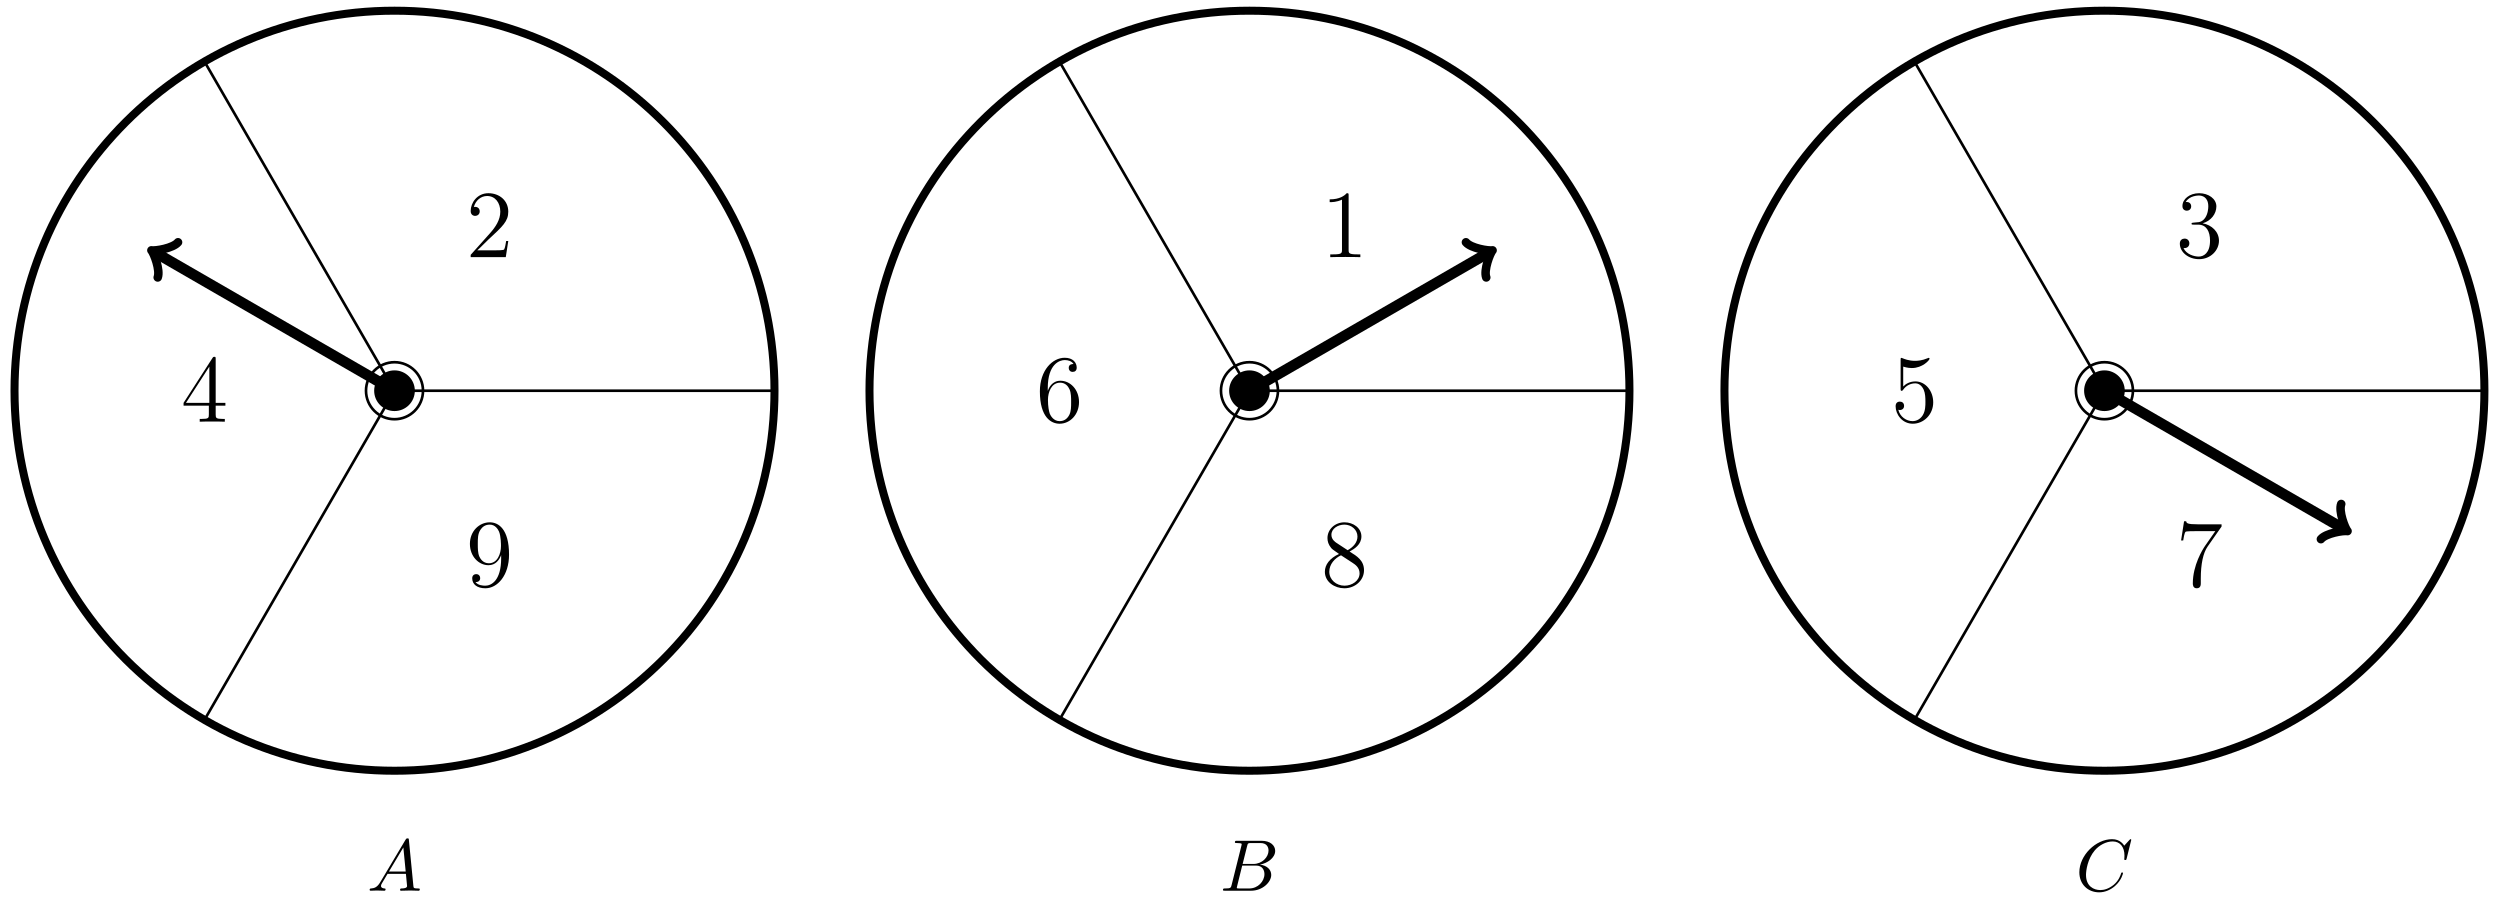
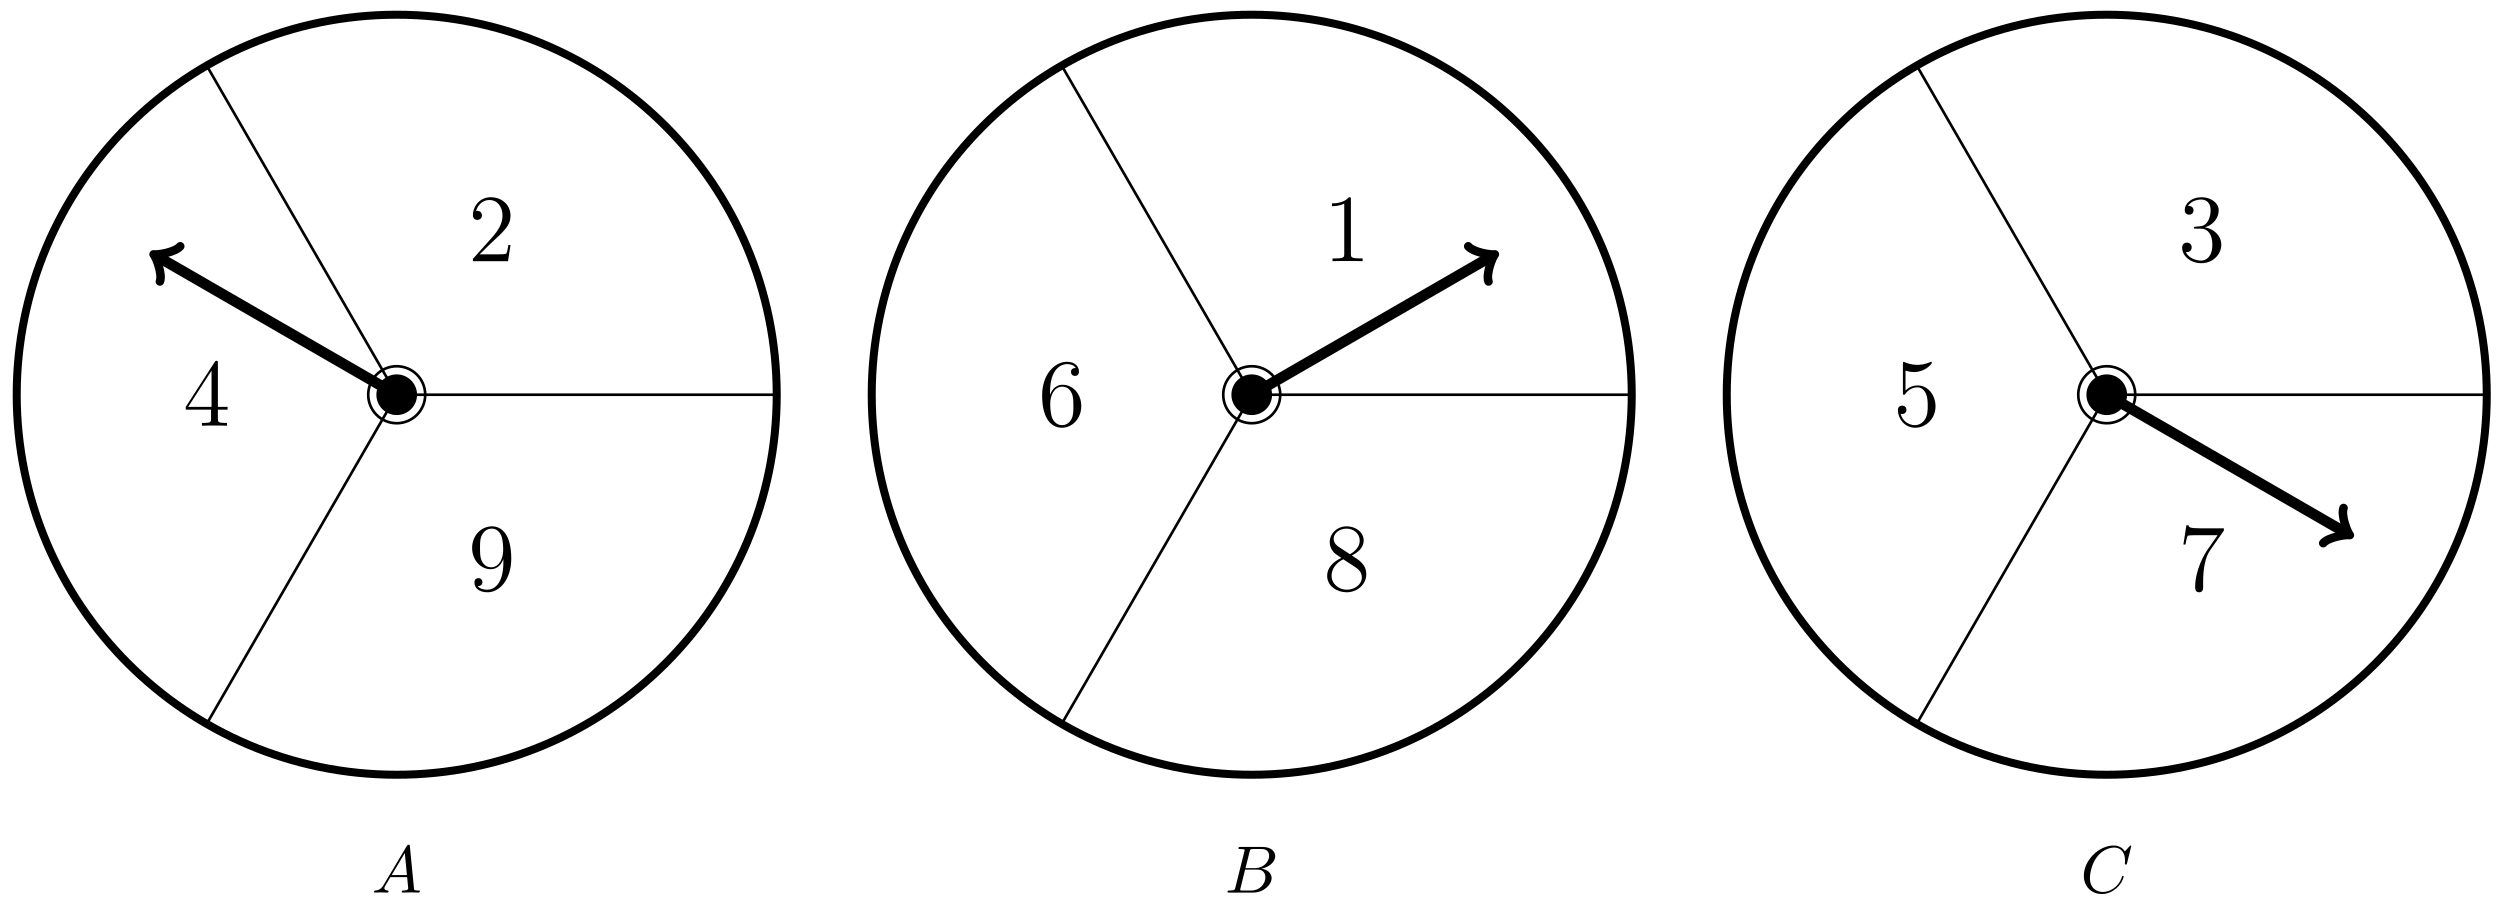
<svg xmlns="http://www.w3.org/2000/svg" xmlns:xlink="http://www.w3.org/1999/xlink" version="1.1" width="373" height="135" viewBox="0 0 373 135">
  <defs>
    <path id="font_1_2" d="M.44 .168H.418C.415 .151 .407 .096 .397 .08 .39 .071 .333 .071 .303 .071H.118C.145 .094 .206 .158 .232 .182 .384 .322 .44 .374 .44 .473 .44 .588 .349 .665 .233 .665 .117 .665 .049 .566 .049 .48 .049 .429 .093 .429 .096 .429 .117 .429 .143 .444 .143 .476 .143 .504 .124 .523 .096 .523 .087 .523 .085 .523 .082 .522 .101 .59 .155 .636 .22 .636 .305 .636 .357 .565 .357 .473 .357 .388 .308 .314 .251 .25L.049 .024V0H.414L.44 .168Z" />
    <path id="font_1_4" d="M.361 .651C.361 .67 .361 .675 .347 .675 .339 .675 .336 .675 .328 .663L.027 .196V.167H.29V.076C.29 .039 .288 .029 .215 .029H.195V0C.218 .002 .297 .002 .325 .002 .353 .002 .433 .002 .456 0V.029H.436C.364 .029 .361 .039 .361 .076V.167H.462V.196H.361V.651M.295 .573V.196H.052L.295 .573Z" />
    <path id="font_1_9" d="M.366 .291C.366 .055 .261 .006 .201 .006 .177 .006 .124 .009 .099 .044H.105C.112 .042 .148 .048 .148 .085 .148 .107 .133 .126 .107 .126 .081 .126 .065 .109 .065 .083 .065 .021 .115-.021 .202-.021 .327-.021 .448 .112 .448 .329 .448 .598 .336 .665 .248 .665 .138 .665 .041 .573 .041 .441 .041 .309 .134 .219 .234 .219 .308 .219 .346 .273 .366 .324V.291M.238 .239C.175 .239 .148 .29 .139 .309 .123 .347 .123 .395 .123 .44 .123 .496 .123 .544 .149 .585 .167 .612 .194 .641 .248 .641 .305 .641 .334 .591 .344 .568 .364 .519 .364 .434 .364 .419 .364 .335 .326 .239 .238 .239Z" />
    <path id="font_2_1" d="M.179 .115C.139 .048 .1 .034 .056 .031 .044 .03 .035 .03 .035 .011 .035 .005 .04 0 .048 0 .075 0 .106 .003 .134 .003 .167 .003 .202 0 .234 0 .24 0 .253 0 .253 .019 .253 .03 .244 .031 .237 .031 .214 .033 .19 .041 .19 .066 .19 .078 .196 .089 .204 .103L.28 .231H.531C.533 .21 .547 .074 .547 .064 .547 .034 .495 .031 .475 .031 .461 .031 .451 .031 .451 .011 .451 0 .463 0 .465 0 .506 0 .549 .003 .59 .003 .615 .003 .678 0 .703 0 .709 0 .721 0 .721 .02 .721 .031 .711 .031 .698 .031 .636 .031 .636 .038 .633 .067L.572 .692C.57 .712 .57 .716 .553 .716 .537 .716 .533 .709 .527 .699L.179 .115M.299 .262 .496 .592 .528 .262H.299Z" />
    <path id="font_1_1" d="M.288 .641C.288 .664 .288 .665 .268 .665 .244 .638 .194 .601 .091 .601V.572C.114 .572 .164 .572 .219 .598V.077C.219 .041 .216 .029 .128 .029H.097V0C.124 .002 .221 .002 .254 .002 .287 .002 .383 .002 .41 0V.029H.379C.291 .029 .288 .041 .288 .077V.641Z" />
    <path id="font_1_6" d="M.123 .348C.123 .601 .246 .641 .3 .641 .336 .641 .372 .63 .391 .6 .379 .6 .341 .6 .341 .559 .341 .537 .356 .518 .382 .518 .407 .518 .424 .533 .424 .562 .424 .614 .386 .665 .299 .665 .173 .665 .041 .536 .041 .316 .041 .041 .161-.021 .246-.021 .355-.021 .448 .074 .448 .204 .448 .337 .355 .426 .255 .426 .166 .426 .133 .349 .123 .321V.348M.246 .006C.183 .006 .153 .062 .144 .083 .135 .109 .125 .158 .125 .228 .125 .307 .161 .406 .251 .406 .306 .406 .335 .369 .35 .335 .366 .298 .366 .248 .366 .205 .366 .154 .366 .109 .347 .071 .322 .023 .286 .006 .246 .006Z" />
    <path id="font_1_8" d="M.298 .361C.348 .388 .421 .434 .421 .518 .421 .605 .337 .665 .245 .665 .146 .665 .068 .592 .068 .501 .068 .467 .078 .433 .106 .399 .117 .386 .118 .385 .188 .336 .091 .291 .041 .224 .041 .151 .041 .045 .142-.021 .244-.021 .355-.021 .448 .061 .448 .166 .448 .268 .376 .313 .298 .361M.162 .451C.149 .46 .109 .486 .109 .535 .109 .6 .177 .641 .244 .641 .316 .641 .38 .589 .38 .517 .38 .456 .336 .407 .278 .375L.162 .451M.209 .322 .33 .243C.356 .226 .402 .195 .402 .134 .402 .058 .325 .006 .245 .006 .16 .006 .087 .068 .087 .151 .087 .229 .144 .292 .209 .322Z" />
    <path id="font_2_2" d="M.16 .078C.15 .039 .148 .031 .069 .031 .052 .031 .042 .031 .042 .011 .042 0 .051 0 .069 0H.426C.584 0 .702 .118 .702 .216 .702 .288 .644 .346 .547 .357 .651 .376 .756 .45 .756 .545 .756 .619 .69 .683 .57 .683H.234C.215 .683 .205 .683 .205 .663 .205 .652 .214 .652 .233 .652 .235 .652 .254 .652 .271 .65 .289 .648 .298 .647 .298 .634 .298 .63 .297 .627 .294 .615L.16 .078M.311 .366 .373 .614C.382 .649 .384 .652 .427 .652H.556C.644 .652 .665 .593 .665 .549 .665 .461 .579 .366 .457 .366H.311M.266 .031C.252 .031 .25 .031 .244 .032 .234 .033 .231 .034 .231 .042 .231 .045 .231 .047 .236 .065L.305 .344H.494C.59 .344 .609 .27 .609 .227 .609 .128 .52 .031 .402 .031H.266Z" />
    <path id="font_1_3" d="M.184 .359C.167 .358 .163 .357 .163 .348 .163 .338 .168 .338 .186 .338H.232C.317 .338 .355 .268 .355 .172 .355 .041 .287 .006 .238 .006 .19 .006 .108 .029 .079 .095 .111 .09 .14 .108 .14 .144 .14 .173 .119 .193 .091 .193 .067 .193 .041 .179 .041 .141 .041 .052 .13-.021 .241-.021 .36-.021 .448 .07 .448 .171 .448 .263 .374 .335 .278 .352 .365 .377 .421 .45 .421 .528 .421 .607 .339 .665 .242 .665 .142 .665 .068 .604 .068 .531 .068 .491 .099 .483 .114 .483 .135 .483 .159 .498 .159 .528 .159 .56 .135 .574 .113 .574 .107 .574 .105 .574 .102 .573 .14 .641 .234 .641 .239 .641 .272 .641 .337 .626 .337 .528 .337 .509 .334 .453 .305 .41 .275 .366 .241 .363 .214 .362L.184 .359Z" />
    <path id="font_1_5" d="M.128 .573C.171 .559 .206 .558 .217 .558 .33 .558 .402 .641 .402 .655 .402 .659 .4 .664 .394 .664 .392 .664 .39 .664 .381 .66 .325 .636 .277 .633 .251 .633 .185 .633 .138 .653 .119 .661 .112 .664 .11 .664 .109 .664 .101 .664 .101 .658 .101 .642V.345C.101 .327 .101 .321 .113 .321 .118 .321 .119 .322 .129 .334 .157 .375 .204 .399 .254 .399 .307 .399 .333 .35 .341 .333 .358 .294 .359 .245 .359 .207 .359 .169 .359 .112 .331 .067 .309 .031 .27 .006 .226 .006 .16 .006 .095 .051 .077 .124 .082 .122 .088 .121 .093 .121 .11 .121 .137 .131 .137 .165 .137 .193 .118 .209 .093 .209 .075 .209 .049 .2 .049 .161 .049 .076 .117-.021 .228-.021 .341-.021 .44 .074 .44 .201 .44 .32 .36 .419 .255 .419 .198 .419 .154 .394 .128 .366V.573Z" />
    <path id="font_1_7" d="M.475 .621V.644H.234C.113 .644 .111 .657 .107 .676H.085L.054 .476H.076C.079 .494 .088 .556 .101 .567 .109 .573 .184 .573 .198 .573H.41L.304 .421C.277 .382 .176 .218 .176 .03 .176 .019 .176-.021 .217-.021 .259-.021 .259 .018 .259 .031V.081C.259 .23 .283 .346 .33 .413L.475 .621Z" />
    <path id="font_2_3" d="M.76 .695C.76 .698 .758 .705 .749 .705 .746 .705 .745 .704 .734 .693L.664 .616C.655 .63 .609 .705 .498 .705 .275 .705 .05 .484 .05 .252 .05 .087 .168-.022 .321-.022 .408-.022 .484 .018 .537 .064 .63 .146 .647 .237 .647 .24 .647 .25 .637 .25 .635 .25 .629 .25 .624 .248 .622 .24 .613 .211 .59 .14 .521 .082 .452 .026 .389 .009 .337 .009 .247 .009 .141 .061 .141 .217 .141 .274 .162 .436 .262 .553 .323 .624 .417 .674 .506 .674 .608 .674 .667 .597 .667 .481 .667 .441 .664 .44 .664 .43 .664 .42 .675 .42 .679 .42 .692 .42 .692 .422 .697 .44L.76 .695Z" />
  </defs>
-   <path transform="matrix(1,0,0,-1.00009,58.86,58.29554)" stroke-width="1.196" stroke-linecap="butt" stroke-miterlimit="10" stroke-linejoin="miter" fill="none" stroke="#000000" d="M56.694 0C56.694 31.311 31.311 56.694 0 56.694-31.311 56.694-56.694 31.311-56.694 0-56.694-31.311-31.311-56.694 0-56.694 31.311-56.694 56.694-31.311 56.694 0ZM0 0" />
-   <path transform="matrix(1,0,0,-1.00009,58.86,58.29554)" stroke-width=".399" stroke-linecap="butt" stroke-miterlimit="10" stroke-linejoin="miter" fill="none" stroke="#000000" d="M4.252 0C4.252 2.348 2.348 4.252 0 4.252-2.348 4.252-4.252 2.348-4.252 0-4.252-2.348-2.348-4.252 0-4.252 2.348-4.252 4.252-2.348 4.252 0ZM0 0" />
-   <path transform="matrix(1,0,0,-1.00009,58.86,58.29554)" d="M2.835 0C2.835 1.566 1.566 2.835 0 2.835-1.566 2.835-2.835 1.566-2.835 0-2.835-1.566-1.566-2.835 0-2.835 1.566-2.835 2.835-1.566 2.835 0ZM0 0" />
-   <path transform="matrix(1,0,0,-1.00009,58.86,58.29554)" stroke-width=".399" stroke-linecap="butt" stroke-miterlimit="10" stroke-linejoin="miter" fill="none" stroke="#000000" d="M2.835 0C2.835 1.566 1.566 2.835 0 2.835-1.566 2.835-2.835 1.566-2.835 0-2.835-1.566-1.566-2.835 0-2.835 1.566-2.835 2.835-1.566 2.835 0ZM0 0" />
-   <path transform="matrix(1,0,0,-1.00009,58.86,58.29554)" stroke-width=".399" stroke-linecap="butt" stroke-miterlimit="10" stroke-linejoin="miter" fill="none" stroke="#000000" d="M0 0H56.694M0 0-28.347 49.098M0 0-28.347-49.098" />
-   <path transform="matrix(1,0,0,-1.00009,58.86,58.29554)" stroke-width="1.594" stroke-linecap="butt" stroke-miterlimit="10" stroke-linejoin="miter" fill="none" stroke="#000000" d="M0 0-35.78 20.657" />
-   <path transform="matrix(-.86601,-.500045,-.5,.866088,23.0803,37.63635)" stroke-width="1.275" stroke-linecap="round" stroke-linejoin="round" fill="none" stroke="#000000" d="M-2.271 3.029C-2.082 1.893 0 .189 .568 0 0-.189-2.082-1.893-2.271-3.029" />
-   <use data-text="2" xlink:href="#font_1_2" transform="matrix(14.3462,0,0,-14.34749,69.522,38.36775)" />
-   <use data-text="4" xlink:href="#font_1_4" transform="matrix(14.3462,0,0,-14.34749,27.001,62.91896)" />
-   <use data-text="9" xlink:href="#font_1_9" transform="matrix(14.3462,0,0,-14.34749,69.522,87.47017)" />
-   <use data-text="A" xlink:href="#font_2_1" transform="matrix(10.9091,0,0,-10.91008,54.769,132.8963)" />
-   <path transform="matrix(1,0,0,-1.00009,58.86,58.29554)" stroke-width="1.196" stroke-linecap="butt" stroke-miterlimit="10" stroke-linejoin="miter" fill="none" stroke="#000000" d="M184.254 0C184.254 31.311 158.872 56.694 127.561 56.694 96.249 56.694 70.867 31.311 70.867 0 70.867-31.311 96.249-56.694 127.561-56.694 158.872-56.694 184.254-31.311 184.254 0ZM127.561 0" />
-   <path transform="matrix(1,0,0,-1.00009,58.86,58.29554)" stroke-width=".399" stroke-linecap="butt" stroke-miterlimit="10" stroke-linejoin="miter" fill="none" stroke="#000000" d="M131.813 0C131.813 2.348 129.909 4.252 127.561 4.252 125.212 4.252 123.309 2.348 123.309 0 123.309-2.348 125.212-4.252 127.561-4.252 129.909-4.252 131.813-2.348 131.813 0ZM127.561 0" />
-   <path transform="matrix(1,0,0,-1.00009,58.86,58.29554)" d="M130.396 0C130.396 1.566 129.126 2.835 127.561 2.835 125.995 2.835 124.726 1.566 124.726 0 124.726-1.566 125.995-2.835 127.561-2.835 129.126-2.835 130.396-1.566 130.396 0ZM127.561 0" />
-   <path transform="matrix(1,0,0,-1.00009,58.86,58.29554)" stroke-width=".399" stroke-linecap="butt" stroke-miterlimit="10" stroke-linejoin="miter" fill="none" stroke="#000000" d="M130.396 0C130.396 1.566 129.126 2.835 127.561 2.835 125.995 2.835 124.726 1.566 124.726 0 124.726-1.566 125.995-2.835 127.561-2.835 129.126-2.835 130.396-1.566 130.396 0ZM127.561 0" />
-   <path transform="matrix(1,0,0,-1.00009,58.86,58.29554)" stroke-width=".399" stroke-linecap="butt" stroke-miterlimit="10" stroke-linejoin="miter" fill="none" stroke="#000000" d="M127.561 0H184.254M127.561 0 99.214 49.098M127.561 0 99.214-49.098" />
-   <path transform="matrix(1,0,0,-1.00009,58.86,58.29554)" stroke-width="1.594" stroke-linecap="butt" stroke-miterlimit="10" stroke-linejoin="miter" fill="none" stroke="#000000" d="M127.561 0 163.34 20.657" />
-   <path transform="matrix(.86601,-.500045,-.5,-.866088,222.2004,37.63635)" stroke-width="1.275" stroke-linecap="round" stroke-linejoin="round" fill="none" stroke="#000000" d="M-2.271 3.029C-2.082 1.893 0 .189 .568 0 0-.189-2.082-1.893-2.271-3.029" />
-   <use data-text="1" xlink:href="#font_1_1" transform="matrix(14.3462,0,0,-14.34749,197.082,38.36775)" />
-   <use data-text="6" xlink:href="#font_1_6" transform="matrix(14.3462,0,0,-14.34749,154.562,62.91896)" />
-   <use data-text="8" xlink:href="#font_1_8" transform="matrix(14.3462,0,0,-14.34749,197.082,87.47017)" />
-   <use data-text="B" xlink:href="#font_2_2" transform="matrix(10.9091,0,0,-10.91008,182.01,132.8963)" />
-   <path transform="matrix(1,0,0,-1.00009,58.86,58.29554)" stroke-width="1.196" stroke-linecap="butt" stroke-miterlimit="10" stroke-linejoin="miter" fill="none" stroke="#000000" d="M311.815 0C311.815 31.311 286.433 56.694 255.121 56.694 223.81 56.694 198.428 31.311 198.428 0 198.428-31.311 223.81-56.694 255.121-56.694 286.433-56.694 311.815-31.311 311.815 0ZM255.121 0" />
-   <path transform="matrix(1,0,0,-1.00009,58.86,58.29554)" stroke-width=".399" stroke-linecap="butt" stroke-miterlimit="10" stroke-linejoin="miter" fill="none" stroke="#000000" d="M259.373 0C259.373 2.348 257.47 4.252 255.121 4.252 252.773 4.252 250.87 2.348 250.87 0 250.87-2.348 252.773-4.252 255.121-4.252 257.47-4.252 259.373-2.348 259.373 0ZM255.121 0" />
-   <path transform="matrix(1,0,0,-1.00009,58.86,58.29554)" d="M257.956 0C257.956 1.566 256.687 2.835 255.121 2.835 253.556 2.835 252.287 1.566 252.287 0 252.287-1.566 253.556-2.835 255.121-2.835 256.687-2.835 257.956-1.566 257.956 0ZM255.121 0" />
-   <path transform="matrix(1,0,0,-1.00009,58.86,58.29554)" stroke-width=".399" stroke-linecap="butt" stroke-miterlimit="10" stroke-linejoin="miter" fill="none" stroke="#000000" d="M257.956 0C257.956 1.566 256.687 2.835 255.121 2.835 253.556 2.835 252.287 1.566 252.287 0 252.287-1.566 253.556-2.835 255.121-2.835 256.687-2.835 257.956-1.566 257.956 0ZM255.121 0" />
-   <path transform="matrix(1,0,0,-1.00009,58.86,58.29554)" stroke-width=".399" stroke-linecap="butt" stroke-miterlimit="10" stroke-linejoin="miter" fill="none" stroke="#000000" d="M255.121 0H311.815M255.121 0 226.775 49.098M255.121 0 226.775-49.098" />
-   <path transform="matrix(1,0,0,-1.00009,58.86,58.29554)" stroke-width="1.594" stroke-linecap="butt" stroke-miterlimit="10" stroke-linejoin="miter" fill="none" stroke="#000000" d="M255.121 0 290.901-20.657" />
-   <path transform="matrix(.86601,.500045,.5,-.866088,349.7611,78.95473)" stroke-width="1.275" stroke-linecap="round" stroke-linejoin="round" fill="none" stroke="#000000" d="M-2.271 3.029C-2.082 1.893 0 .189 .568 0 0-.189-2.082-1.893-2.271-3.029" />
-   <use data-text="3" xlink:href="#font_1_3" transform="matrix(14.3462,0,0,-14.34749,324.643,38.36775)" />
-   <use data-text="5" xlink:href="#font_1_5" transform="matrix(14.3462,0,0,-14.34749,282.123,62.91896)" />
-   <use data-text="7" xlink:href="#font_1_7" transform="matrix(14.3462,0,0,-14.34749,324.643,87.47017)" />
-   <use data-text="C" xlink:href="#font_2_3" transform="matrix(10.9091,0,0,-10.91008,309.693,132.8963)" />
+   <path transform="matrix(1.00006,0,0,-1.00008,59.19041,58.89443)" stroke-width="1.196" stroke-linecap="butt" stroke-miterlimit="10" stroke-linejoin="miter" fill="none" stroke="#000000" d="M56.694 0C56.694 31.311 31.311 56.694 0 56.694-31.311 56.694-56.694 31.311-56.694 0-56.694-31.311-31.311-56.694 0-56.694 31.311-56.694 56.694-31.311 56.694 0ZM0 0" />
+   <path transform="matrix(1.00006,0,0,-1.00008,59.19041,58.89443)" stroke-width=".399" stroke-linecap="butt" stroke-miterlimit="10" stroke-linejoin="miter" fill="none" stroke="#000000" d="M4.252 0C4.252 2.348 2.348 4.252 0 4.252-2.348 4.252-4.252 2.348-4.252 0-4.252-2.348-2.348-4.252 0-4.252 2.348-4.252 4.252-2.348 4.252 0ZM0 0" />
+   <path transform="matrix(1.00006,0,0,-1.00008,59.19041,58.89443)" d="M2.835 0C2.835 1.566 1.566 2.835 0 2.835-1.566 2.835-2.835 1.566-2.835 0-2.835-1.566-1.566-2.835 0-2.835 1.566-2.835 2.835-1.566 2.835 0ZM0 0" />
+   <path transform="matrix(1.00006,0,0,-1.00008,59.19041,58.89443)" stroke-width=".399" stroke-linecap="butt" stroke-miterlimit="10" stroke-linejoin="miter" fill="none" stroke="#000000" d="M2.835 0C2.835 1.566 1.566 2.835 0 2.835-1.566 2.835-2.835 1.566-2.835 0-2.835-1.566-1.566-2.835 0-2.835 1.566-2.835 2.835-1.566 2.835 0ZM0 0" />
+   <path transform="matrix(1.00006,0,0,-1.00008,59.19041,58.89443)" stroke-width=".399" stroke-linecap="butt" stroke-miterlimit="10" stroke-linejoin="miter" fill="none" stroke="#000000" d="M0 0H56.694M0 0-28.347 49.098M0 0-28.347-49.098" />
+   <path transform="matrix(1.00006,0,0,-1.00008,59.19041,58.89443)" stroke-width="1.594" stroke-linecap="butt" stroke-miterlimit="10" stroke-linejoin="miter" fill="none" stroke="#000000" d="M0 0-35.78 20.657" />
+   <path transform="matrix(-.8660619,-.50004,-.50003,.8660793,23.40856,38.23545)" stroke-width="1.275" stroke-linecap="round" stroke-linejoin="round" fill="none" stroke="#000000" d="M-2.271 3.029C-2.082 1.893 0 .189 .568 0 0-.189-2.082-1.893-2.271-3.029" />
+   <use data-text="2" xlink:href="#font_1_2" transform="matrix(14.34706,0,0,-14.34735,69.85304,38.96684)" />
+   <use data-text="4" xlink:href="#font_1_4" transform="matrix(14.34706,0,0,-14.34735,27.3295,63.51781)" />
+   <use data-text="9" xlink:href="#font_1_9" transform="matrix(14.34706,0,0,-14.34735,69.85304,88.06876)" />
+   <use data-text="A" xlink:href="#font_2_1" transform="matrix(9.963197,0,0,-9.963397,55.45419,133.1714)" />
+   <path transform="matrix(1.00006,0,0,-1.00008,59.19041,58.89443)" stroke-width="1.196" stroke-linecap="butt" stroke-miterlimit="10" stroke-linejoin="miter" fill="none" stroke="#000000" d="M184.254 0C184.254 31.311 158.872 56.694 127.561 56.694 96.249 56.694 70.867 31.311 70.867 0 70.867-31.311 96.249-56.694 127.561-56.694 158.872-56.694 184.254-31.311 184.254 0ZM127.561 0" />
+   <path transform="matrix(1.00006,0,0,-1.00008,59.19041,58.89443)" stroke-width=".399" stroke-linecap="butt" stroke-miterlimit="10" stroke-linejoin="miter" fill="none" stroke="#000000" d="M131.813 0C131.813 2.348 129.909 4.252 127.561 4.252 125.212 4.252 123.309 2.348 123.309 0 123.309-2.348 125.212-4.252 127.561-4.252 129.909-4.252 131.813-2.348 131.813 0ZM127.561 0" />
+   <path transform="matrix(1.00006,0,0,-1.00008,59.19041,58.89443)" d="M130.396 0C130.396 1.566 129.126 2.835 127.561 2.835 125.995 2.835 124.726 1.566 124.726 0 124.726-1.566 125.995-2.835 127.561-2.835 129.126-2.835 130.396-1.566 130.396 0ZM127.561 0" />
+   <path transform="matrix(1.00006,0,0,-1.00008,59.19041,58.89443)" stroke-width=".399" stroke-linecap="butt" stroke-miterlimit="10" stroke-linejoin="miter" fill="none" stroke="#000000" d="M130.396 0C130.396 1.566 129.126 2.835 127.561 2.835 125.995 2.835 124.726 1.566 124.726 0 124.726-1.566 125.995-2.835 127.561-2.835 129.126-2.835 130.396-1.566 130.396 0ZM127.561 0" />
+   <path transform="matrix(1.00006,0,0,-1.00008,59.19041,58.89443)" stroke-width=".399" stroke-linecap="butt" stroke-miterlimit="10" stroke-linejoin="miter" fill="none" stroke="#000000" d="M127.561 0H184.254M127.561 0 99.214 49.098M127.561 0 99.214-49.098" />
+   <path transform="matrix(1.00006,0,0,-1.00008,59.19041,58.89443)" stroke-width="1.594" stroke-linecap="butt" stroke-miterlimit="10" stroke-linejoin="miter" fill="none" stroke="#000000" d="M127.561 0 163.34 20.657" />
+   <path transform="matrix(.8660619,-.50004,-.50003,-.8660793,222.5406,38.23545)" stroke-width="1.275" stroke-linecap="round" stroke-linejoin="round" fill="none" stroke="#000000" d="M-2.271 3.029C-2.082 1.893 0 .189 .568 0 0-.189-2.082-1.893-2.271-3.029" />
+   <use data-text="1" xlink:href="#font_1_1" transform="matrix(14.34706,0,0,-14.34735,197.4207,38.96684)" />
+   <use data-text="6" xlink:href="#font_1_6" transform="matrix(14.34706,0,0,-14.34735,154.8981,63.51781)" />
+   <use data-text="8" xlink:href="#font_1_8" transform="matrix(14.34706,0,0,-14.34735,197.4207,88.06876)" />
+   <use data-text="B" xlink:href="#font_2_2" transform="matrix(9.963197,0,0,-9.963397,182.7298,133.1714)" />
+   <path transform="matrix(1.00006,0,0,-1.00008,59.19041,58.89443)" stroke-width="1.196" stroke-linecap="butt" stroke-miterlimit="10" stroke-linejoin="miter" fill="none" stroke="#000000" d="M311.815 0C311.815 31.311 286.433 56.694 255.121 56.694 223.81 56.694 198.428 31.311 198.428 0 198.428-31.311 223.81-56.694 255.121-56.694 286.433-56.694 311.815-31.311 311.815 0ZM255.121 0" />
+   <path transform="matrix(1.00006,0,0,-1.00008,59.19041,58.89443)" stroke-width=".399" stroke-linecap="butt" stroke-miterlimit="10" stroke-linejoin="miter" fill="none" stroke="#000000" d="M259.373 0C259.373 2.348 257.47 4.252 255.121 4.252 252.773 4.252 250.87 2.348 250.87 0 250.87-2.348 252.773-4.252 255.121-4.252 257.47-4.252 259.373-2.348 259.373 0ZM255.121 0" />
+   <path transform="matrix(1.00006,0,0,-1.00008,59.19041,58.89443)" d="M257.956 0C257.956 1.566 256.687 2.835 255.121 2.835 253.556 2.835 252.287 1.566 252.287 0 252.287-1.566 253.556-2.835 255.121-2.835 256.687-2.835 257.956-1.566 257.956 0ZM255.121 0" />
+   <path transform="matrix(1.00006,0,0,-1.00008,59.19041,58.89443)" stroke-width=".399" stroke-linecap="butt" stroke-miterlimit="10" stroke-linejoin="miter" fill="none" stroke="#000000" d="M257.956 0C257.956 1.566 256.687 2.835 255.121 2.835 253.556 2.835 252.287 1.566 252.287 0 252.287-1.566 253.556-2.835 255.121-2.835 256.687-2.835 257.956-1.566 257.956 0ZM255.121 0" />
+   <path transform="matrix(1.00006,0,0,-1.00008,59.19041,58.89443)" stroke-width=".399" stroke-linecap="butt" stroke-miterlimit="10" stroke-linejoin="miter" fill="none" stroke="#000000" d="M255.121 0H311.815M255.121 0 226.775 49.098M255.121 0 226.775-49.098" />
+   <path transform="matrix(1.00006,0,0,-1.00008,59.19041,58.89443)" stroke-width="1.594" stroke-linecap="butt" stroke-miterlimit="10" stroke-linejoin="miter" fill="none" stroke="#000000" d="M255.121 0 290.901-20.657" />
+   <path transform="matrix(.8660619,.50004,.50003,-.8660793,350.109,79.55341)" stroke-width="1.275" stroke-linecap="round" stroke-linejoin="round" fill="none" stroke="#000000" d="M-2.271 3.029C-2.082 1.893 0 .189 .568 0 0-.189-2.082-1.893-2.271-3.029" />
+   <use data-text="3" xlink:href="#font_1_3" transform="matrix(14.34706,0,0,-14.34735,324.9893,38.96684)" />
+   <use data-text="5" xlink:href="#font_1_5" transform="matrix(14.34706,0,0,-14.34735,282.4668,63.51781)" />
+   <use data-text="7" xlink:href="#font_1_7" transform="matrix(14.34706,0,0,-14.34735,324.9893,88.06876)" />
+   <use data-text="C" xlink:href="#font_2_3" transform="matrix(9.963197,0,0,-9.963397,310.4105,133.1714)" />
</svg>
